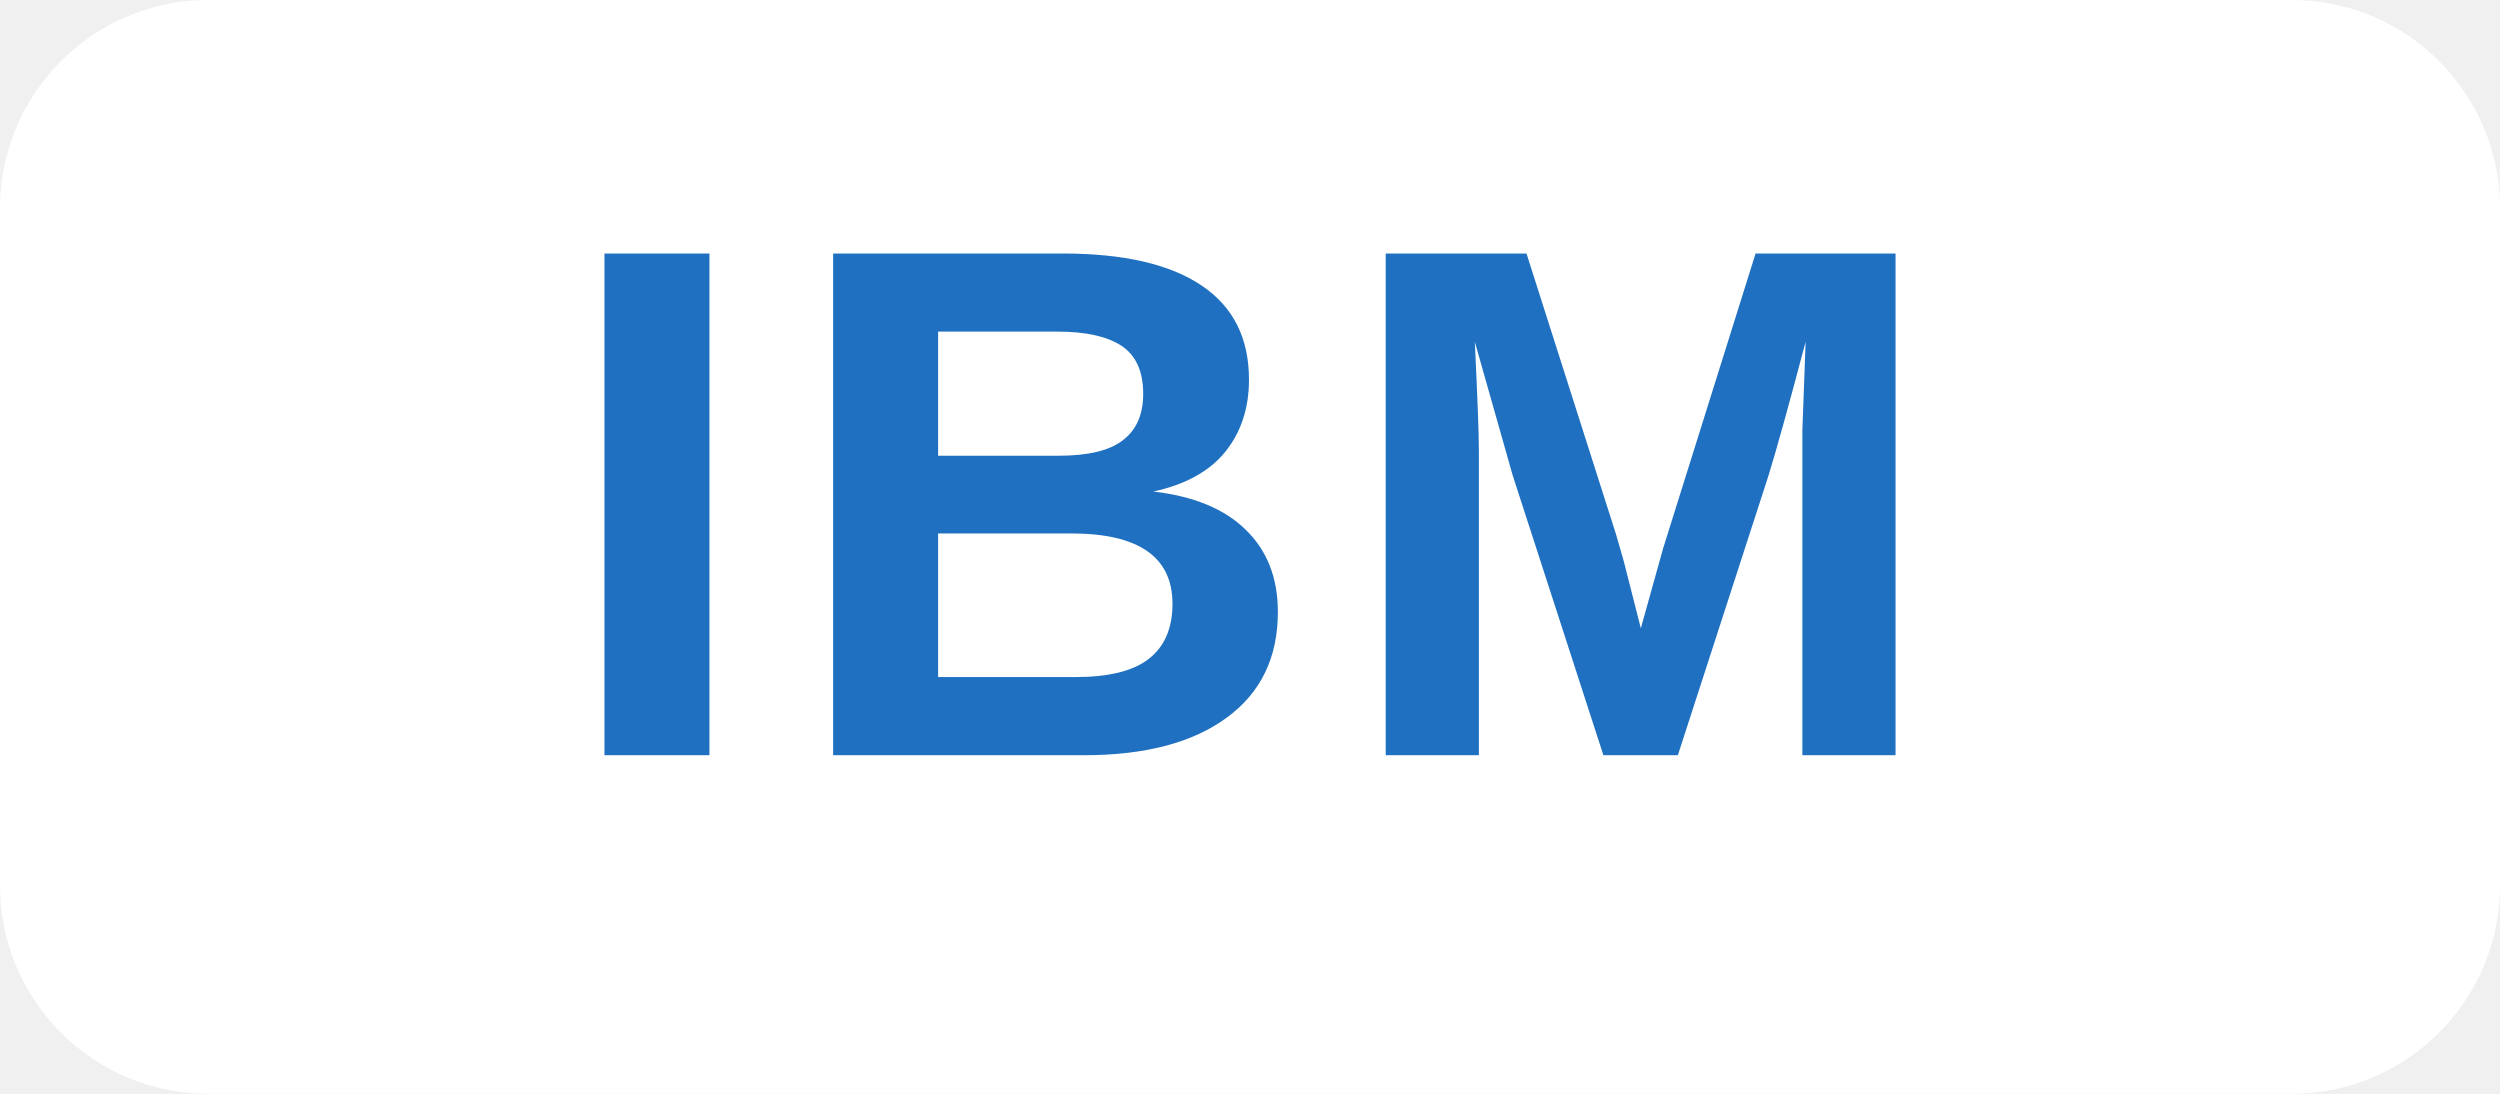
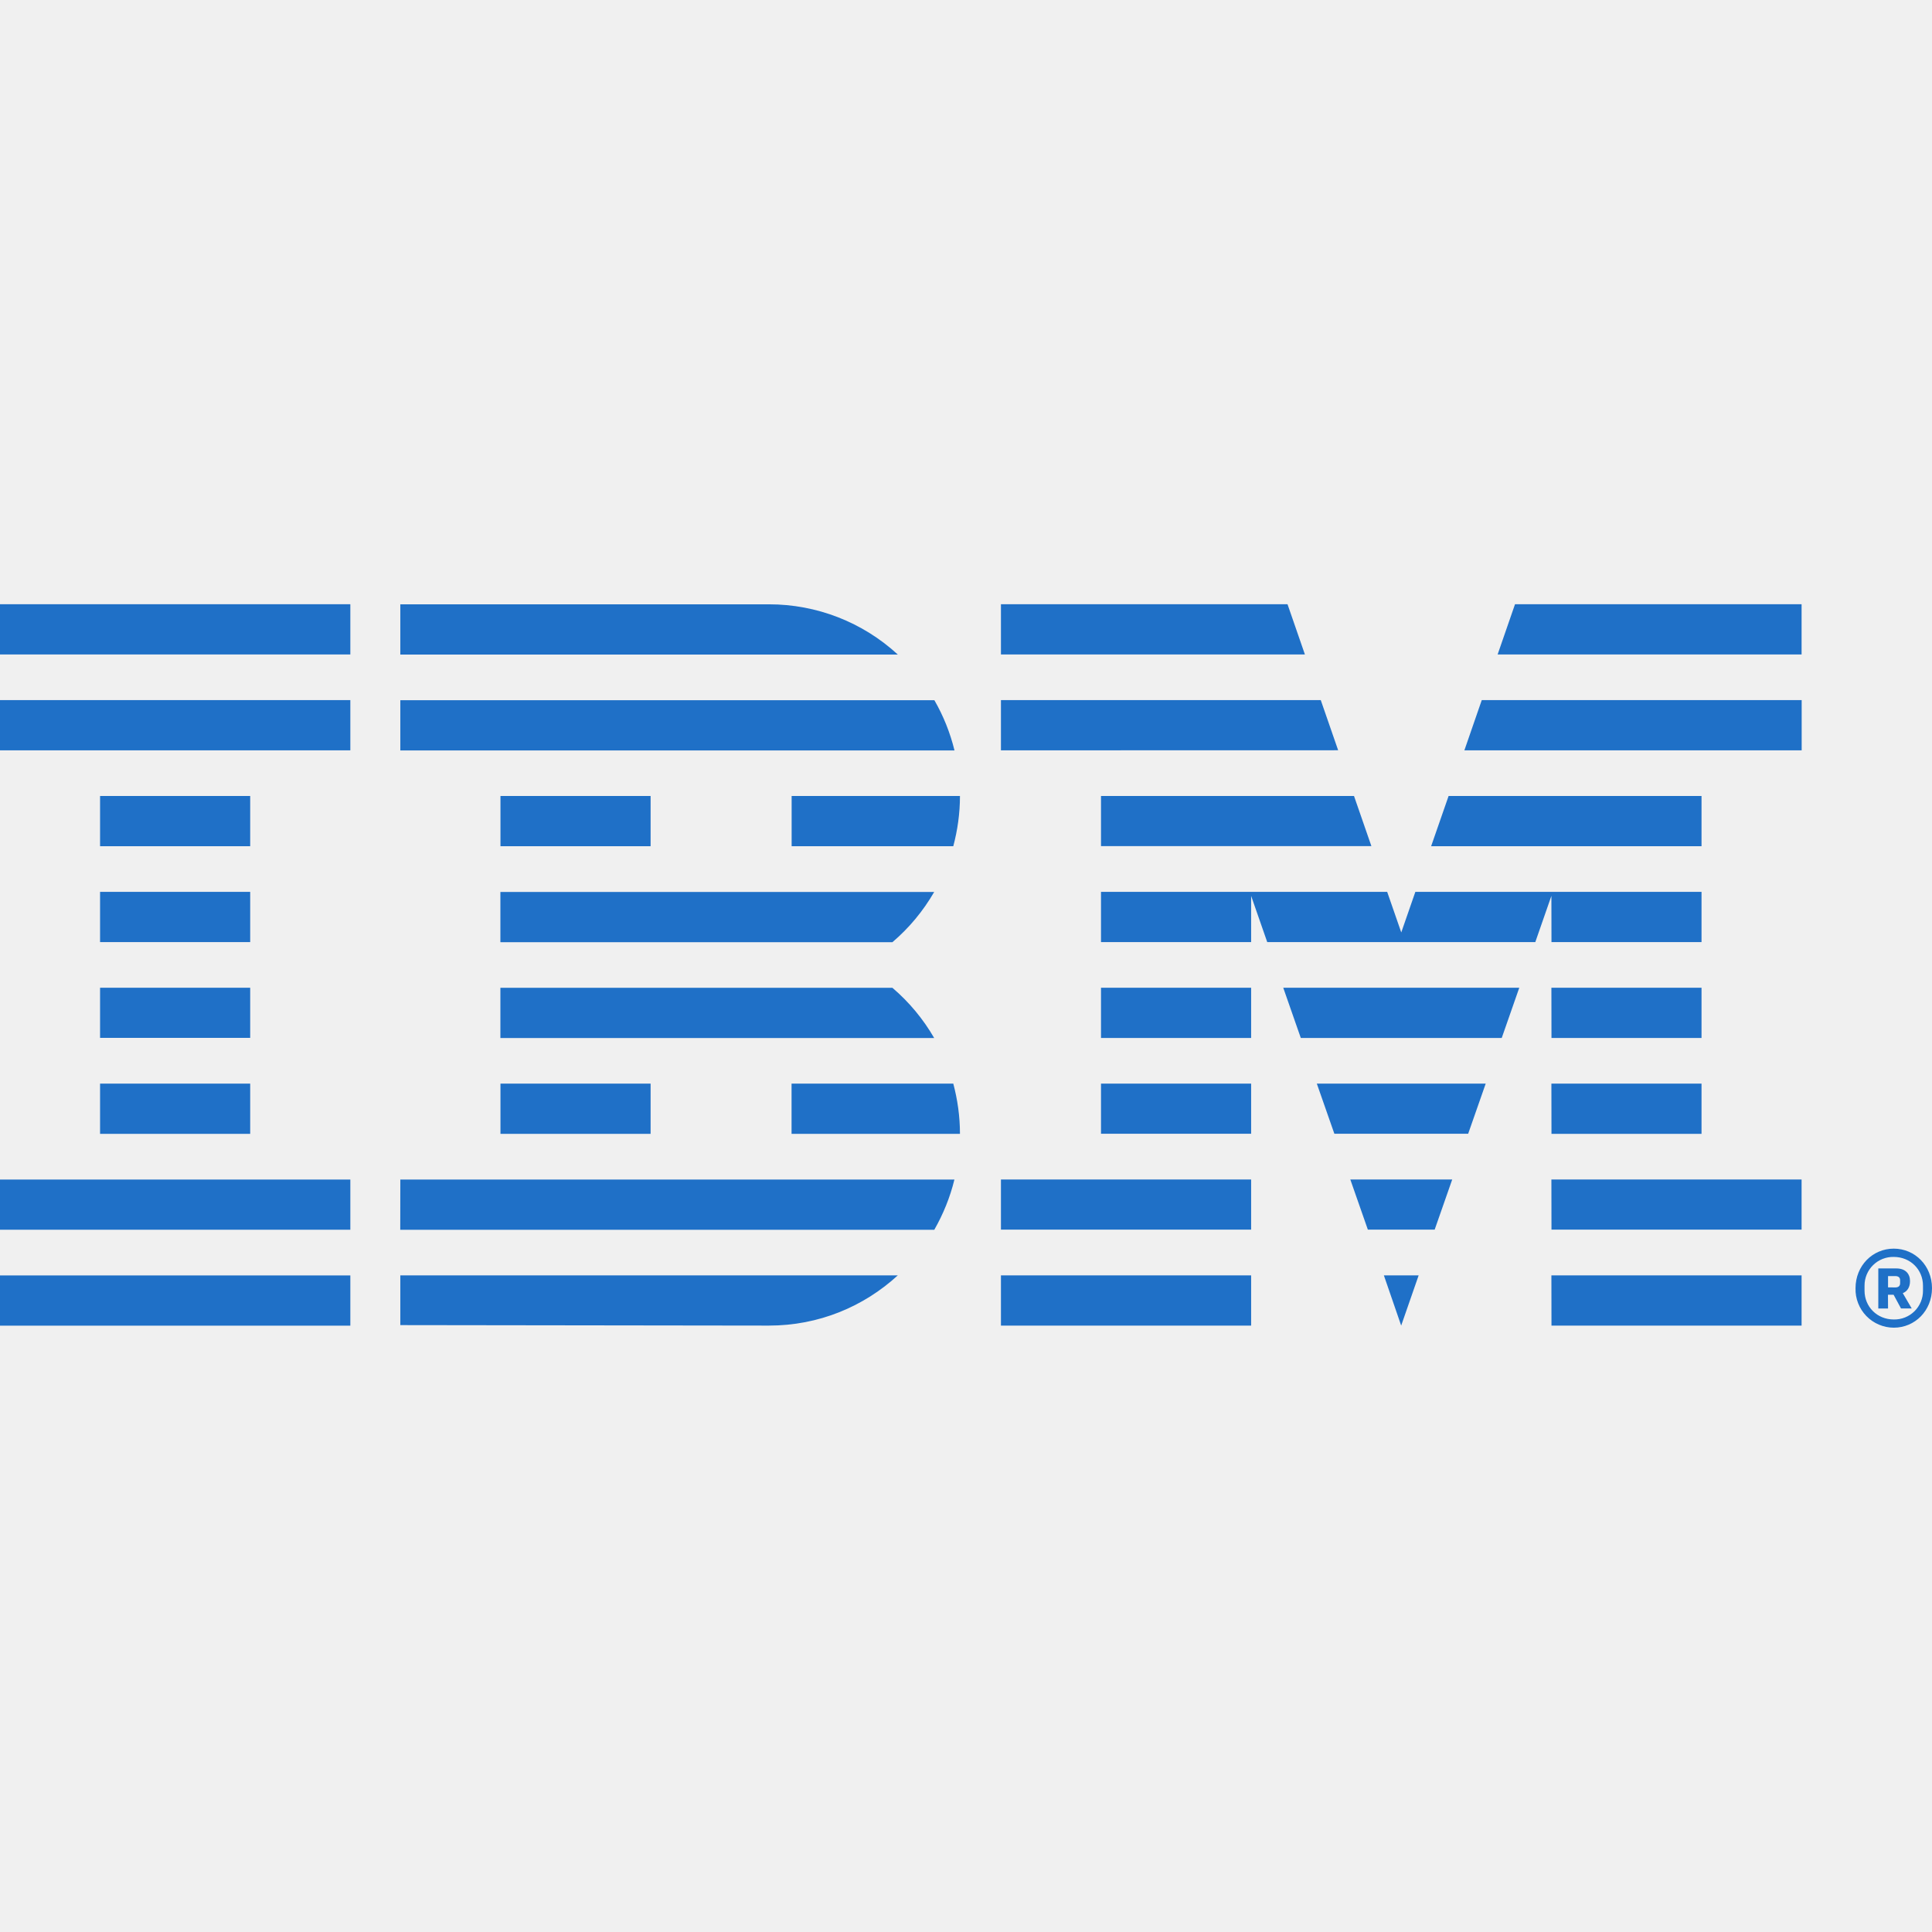
- <svg xmlns="http://www.w3.org/2000/svg" viewBox="0 0 96 42" role="img" aria-label="IBM">
-   <rect width="96" height="42" rx="8" fill="#ffffff" />
-   <text x="48" y="29" text-anchor="middle" font-family="Arial, Helvetica, sans-serif" font-size="28" font-weight="800" fill="#1f70c1" letter-spacing="1">IBM</text>
+ <svg xmlns="http://www.w3.org/2000/svg" fill="#1f70c7" role="img" viewBox="0 0 24 24">
+   <path d="M23.544 15.993c.038 0 .06-.017.06-.053v-.036c0-.035-.022-.052-.06-.052h-.09v.14zm-.09.262h-.121v-.498h.225c.112 0 .169.066.169.157 0 .079-.036.129-.09.15l.111.19h-.133l-.092-.17h-.07zm.434-.222v-.062c0-.2-.157-.357-.363-.357a.355.355 0 00-.363.357v.062c0 .2.156.358.363.358a.355.355 0 00.363-.358zm-.838-.03c0-.28.212-.492.475-.492.264 0 .475.213.475.491 0 .279-.211.491-.475.491a.477.477 0 01-.475-.49zM16.21 8.13l-.216-.624h-3.56v.624zm.413 1.19l-.216-.623h-3.973v.624zm2.65 7.147h3.107v-.624h-3.108zm0-1.192h3.107v-.623h-3.108zm0-1.19h1.864v-.624h-1.865zm0-1.191h1.864v-.624h-1.865zm0-1.191h1.864v-.624h-3.555l-.175.504-.175-.504h-3.555v.624h1.865v-.574l.2.574h3.33l.2-.574zm1.864-1.815h-3.142l-.217.624h3.359zm-7.46 3.006h1.865v-.624h-1.865zm0 1.19h1.865v-.623h-1.865zm-1.243 1.191h3.108v-.623h-3.108zm0 1.192h3.108v-.624h-3.108zm6.386-8.961l-.216.624h3.776v-.624zm-.629 1.815h4.19v-.624h-3.974zm-4.514 1.19h3.359l-.216-.623h-3.143zm2.482 2.383h2.496l.218-.624h-2.932zm.417 1.19h1.662l.218-.623h-2.098zm.416 1.191h.83l.218-.623h-1.266zm.414 1.192l.217-.624h-.432zm-12.433-.006l4.578.006c.622 0 1.18-.237 1.602-.624h-6.18zm4.86-3v.624h2.092c0-.216-.03-.425-.083-.624zm-3.616.624h1.865v-.624H6.217zm3.617-3.573h2.008c.053-.199.083-.408.083-.624H9.834zm-3.617 0h1.865v-.624H6.217zM9.55 7.507H4.973v.624h6.18a2.36 2.36 0 00-1.602-.624zm2.056 1.191H4.973v.624h6.884a2.382 2.382 0 00-.25-.624zm-5.39 2.382v.624h4.87c.207-.176.382-.387.519-.624zm4.87 1.191h-4.87v.624h5.389a2.39 2.39 0 00-.519-.624zm-6.114 3.006h6.634c.11-.193.196-.402.25-.624H4.973zM0 8.13h4.352v-.624H0zm0 1.191h4.352v-.624H0zm1.243 1.191h1.865v-.624H1.243zm0 1.191h1.865v-.624H1.243zm0 1.19h1.865v-.623H1.243zm0 1.192h1.865v-.624H1.243zM0 15.276h4.352v-.623H0zm0 1.192h4.352v-.624H0Z" />
</svg>
